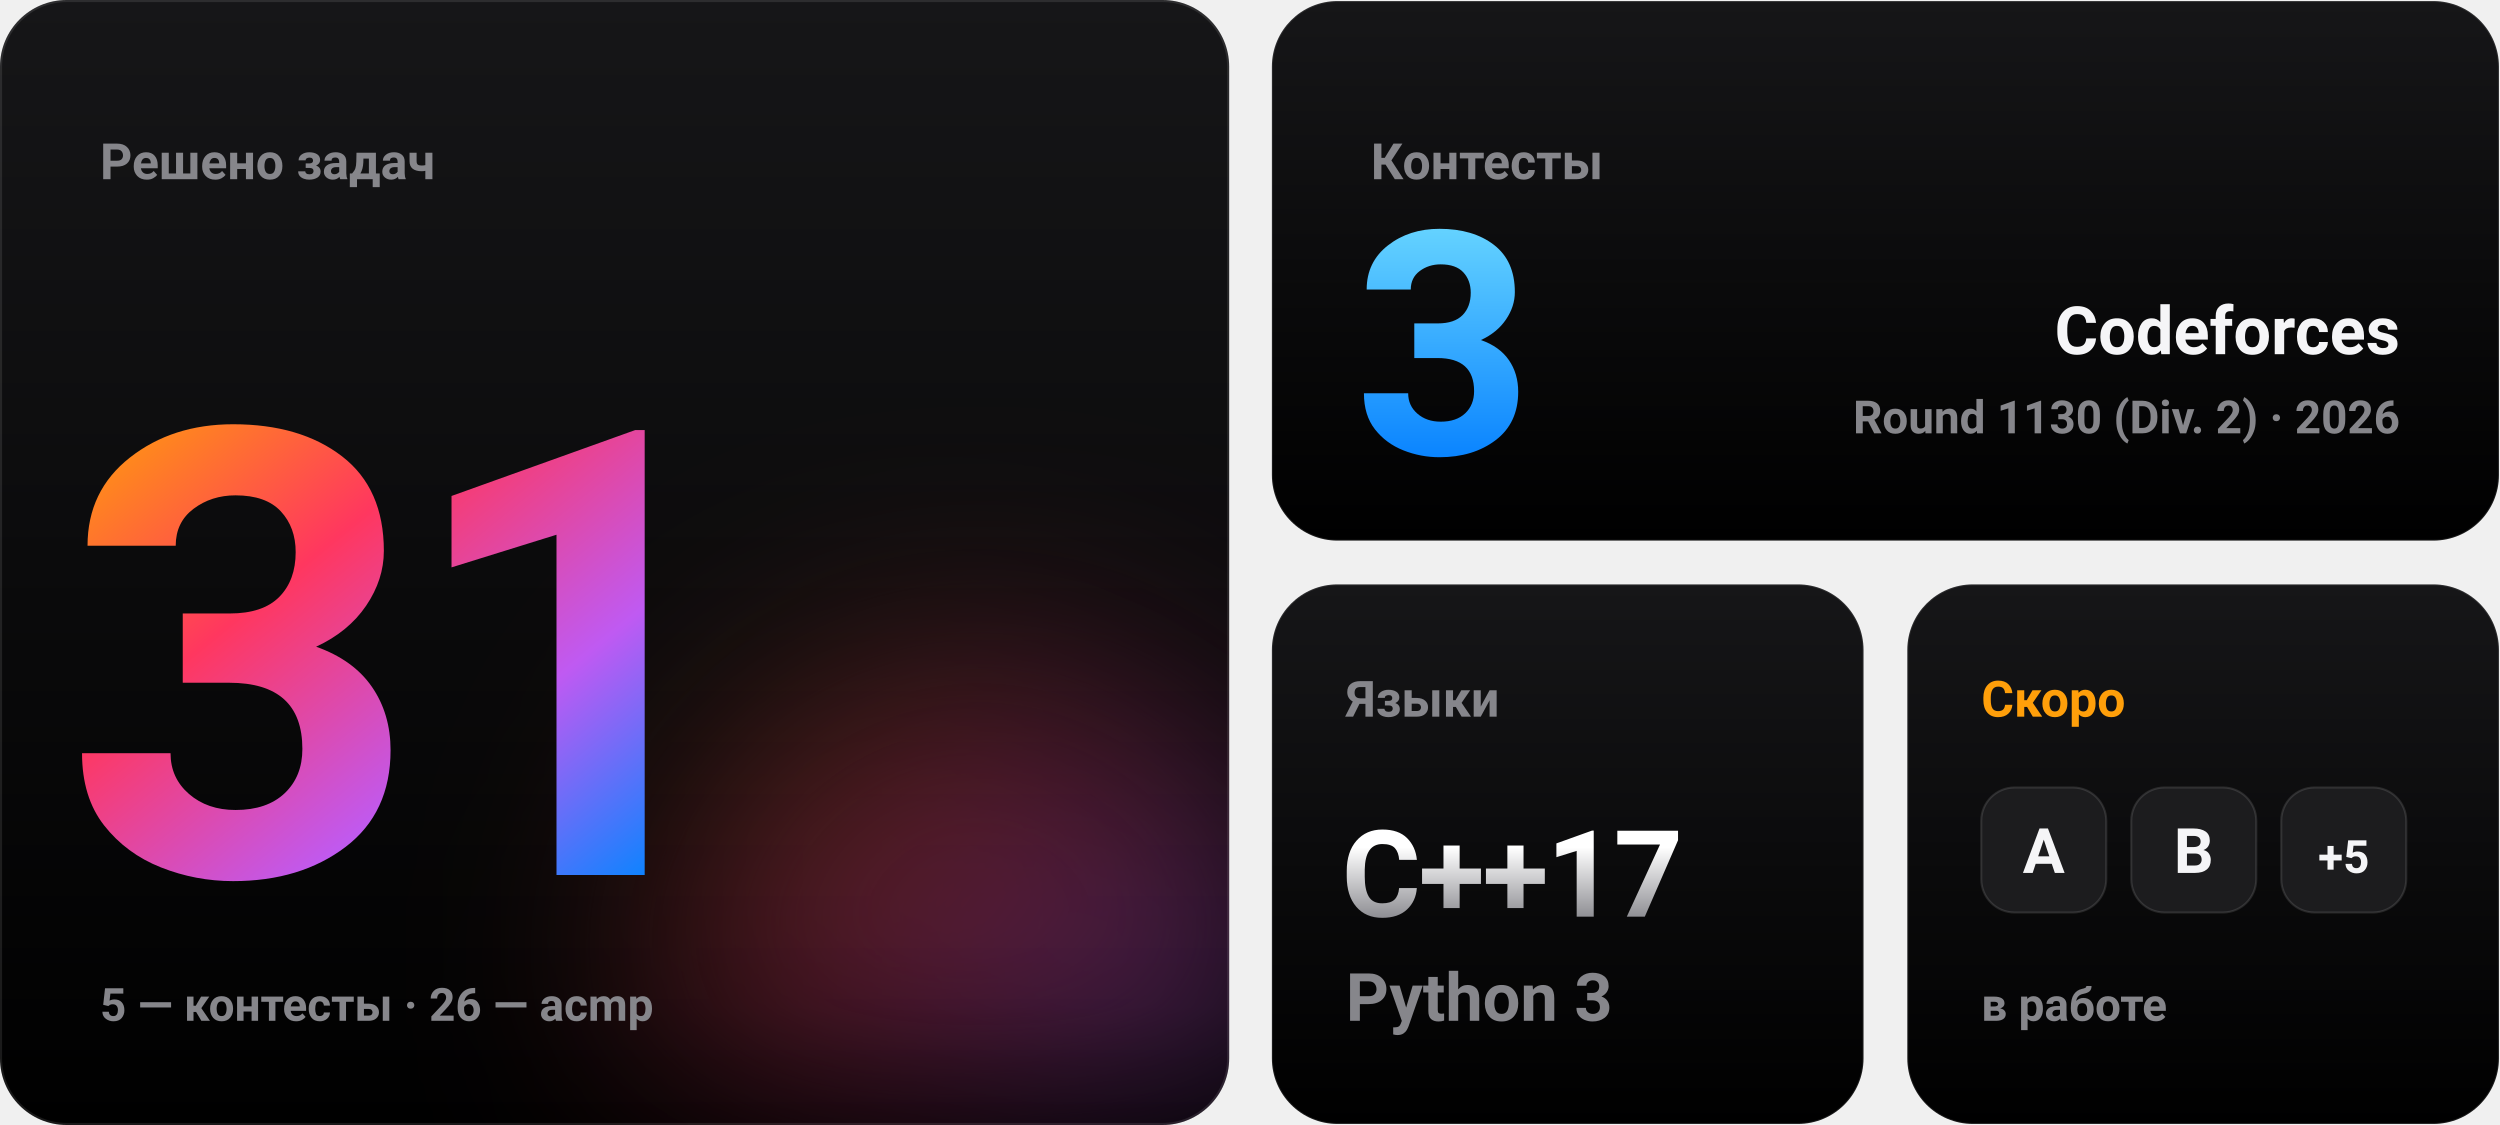
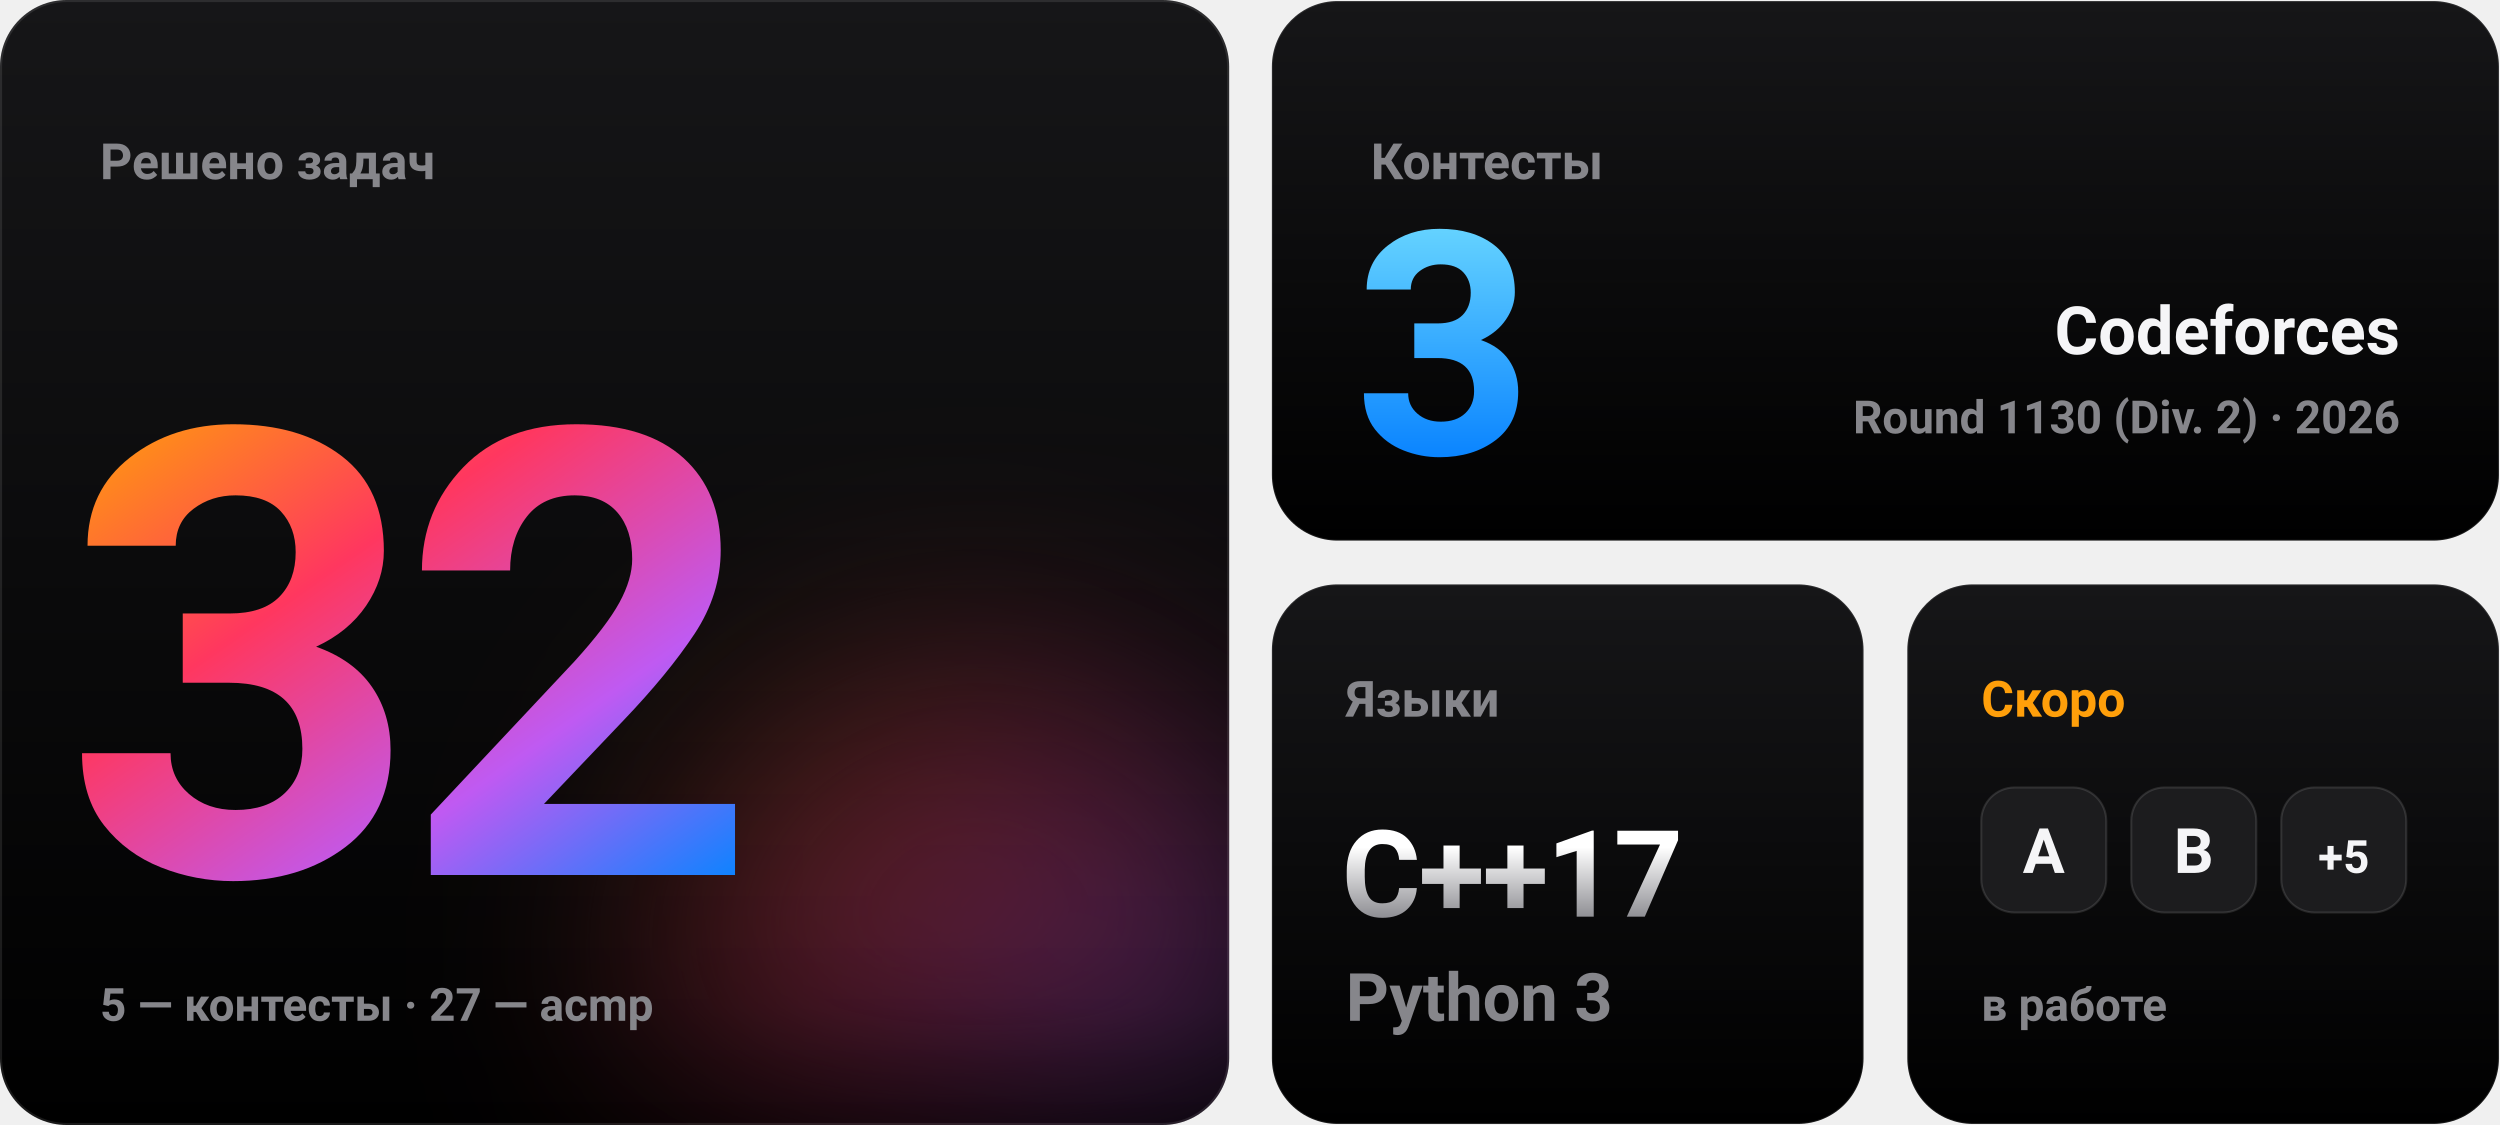
- <svg xmlns="http://www.w3.org/2000/svg" width="1200" height="540" viewBox="0 0 1200 540" role="img" aria-label="Решено задач: 31 (5 с контестов, 26 с acmp). Контестов: 3. Скоро: A, B, C, D, E, F, G.">
+ <svg xmlns="http://www.w3.org/2000/svg" width="1200" height="540" viewBox="0 0 1200 540" role="img" aria-label="Решено задач: 32 (5 с контестов, 27 с acmp). Контестов: 3. Скоро: A, B, C, D, E, F, G.">
  <defs>
    <linearGradient id="ai" x1="0" y1="0" x2="1" y2="1">
      <stop offset="0" stop-color="#ff9f0a" />
      <stop offset="0.35" stop-color="#ff375f" />
      <stop offset="0.7" stop-color="#bf5af2" />
      <stop offset="1" stop-color="#0a84ff" />
    </linearGradient>
    <linearGradient id="blue" x1="0" y1="0" x2="0" y2="1">
      <stop offset="0" stop-color="#64d2ff" />
      <stop offset="1" stop-color="#0a84ff" />
    </linearGradient>
    <linearGradient id="titanium" x1="0" y1="0" x2="0" y2="1">
      <stop offset="0.2" stop-color="#ffffff" />
      <stop offset="1" stop-color="#8e8e93" />
    </linearGradient>
    <linearGradient id="tile" x1="0" y1="0" x2="0" y2="1">
      <stop offset="0" stop-color="#161618" />
      <stop offset="1" stop-color="#000000" />
    </linearGradient>
    <filter id="blur" x="-100%" y="-100%" width="300%" height="300%">
      <feGaussianBlur stdDeviation="60" />
    </filter>
    <clipPath id="t1">
      <rect width="590" height="540" rx="32" />
    </clipPath>
  </defs>
  <g font-family="-apple-system, BlinkMacSystemFont, 'SF Pro Display', 'Segoe UI', Roboto, Helvetica, Arial, sans-serif">
    <g font-weight="600">
      <g clip-path="url(#t1)">
        <rect width="590" height="540" fill="url(#tile)" />
        <circle cx="470" cy="470" r="150" fill="url(#ai)" opacity="0.35" filter="url(#blur)">
          <animate attributeName="r" values="120;220;120" dur="5s" repeatCount="indefinite" calcMode="spline" keyTimes="0;0.5;1" keySplines="0.45 0 0.55 1;0.45 0 0.55 1" />
        </circle>
      </g>
      <rect x="0.5" y="0.5" width="589" height="539" rx="31.5" fill="none" stroke="#ffffff" stroke-opacity="0.1" />
      <text x="48" y="86" font-size="24" fill="#86868b">Решено задач</text>
      <g font-size="300" font-weight="700" letter-spacing="-10" fill="url(#ai)">
-         <text x="30" y="420" opacity="0">28<animate attributeName="opacity" values="0;1;0" keyTimes="0;0.000;0.250" calcMode="discrete" dur="0.8s" fill="freeze" />
+         <text x="30" y="420" opacity="0">29<animate attributeName="opacity" values="0;1;0" keyTimes="0;0.000;0.250" calcMode="discrete" dur="0.8s" fill="freeze" />
        </text>
-         <text x="30" y="420" opacity="0">29<animate attributeName="opacity" values="0;1;0" keyTimes="0;0.250;0.500" calcMode="discrete" dur="0.8s" fill="freeze" />
+         <text x="30" y="420" opacity="0">30<animate attributeName="opacity" values="0;1;0" keyTimes="0;0.250;0.500" calcMode="discrete" dur="0.8s" fill="freeze" />
        </text>
-         <text x="30" y="420" opacity="0">30<animate attributeName="opacity" values="0;1;0" keyTimes="0;0.500;0.750" calcMode="discrete" dur="0.8s" fill="freeze" />
+         <text x="30" y="420" opacity="0">31<animate attributeName="opacity" values="0;1;0" keyTimes="0;0.500;0.750" calcMode="discrete" dur="0.8s" fill="freeze" />
        </text>
-         <text x="30" y="420">31<animate attributeName="opacity" values="0;1" keyTimes="0;0.750" calcMode="discrete" dur="0.8s" fill="freeze" />
+         <text x="30" y="420">32<animate attributeName="opacity" values="0;1" keyTimes="0;0.750" calcMode="discrete" dur="0.8s" fill="freeze" />
        </text>
      </g>
-       <text x="48" y="490" font-size="22" fill="#86868b">5 — контесты  ·  26 — acmp</text>
+       <text x="48" y="490" font-size="22" fill="#86868b">5 — контесты  ·  27 — acmp</text>
      <rect x="610.5" y="0.5" width="589" height="259" rx="31.5" fill="url(#tile)" stroke="#ffffff" stroke-opacity="0.1" />
      <text x="658" y="86" font-size="24" fill="#86868b">Контесты</text>
      <text x="650" y="218" font-size="150" font-weight="700" letter-spacing="-4" fill="url(#blue)">3</text>
      <text x="1152" y="170" font-size="32" font-weight="700" fill="#f5f5f7" text-anchor="end">Codeforces</text>
      <text x="1152" y="208" font-size="22" fill="#86868b" text-anchor="end">Round 1130 (Div. 2) · 2026</text>
      <rect x="610.5" y="280.5" width="284" height="259" rx="31.5" fill="url(#tile)" stroke="#ffffff" stroke-opacity="0.1" />
      <text x="646" y="344" font-size="24" fill="#86868b">Языки</text>
      <text x="644" y="440" font-size="58" font-weight="700" letter-spacing="-1" fill="url(#titanium)">C++17</text>
      <text x="646" y="490" font-size="32" fill="#86868b">Python 3</text>
      <rect x="915.5" y="280.5" width="284" height="259" rx="31.5" fill="url(#tile)" stroke="#ffffff" stroke-opacity="0.1" />
      <text x="951" y="344" font-size="24" fill="#ff9f0a">Скоро</text>
      <rect x="951" y="378" width="60" height="60" rx="16" fill="#1c1c1e" stroke="#ffffff" stroke-opacity="0.12" />
      <text x="981" y="419" font-size="30" font-weight="700" fill="#f5f5f7" text-anchor="middle">A</text>
      <rect x="1023" y="378" width="60" height="60" rx="16" fill="#1c1c1e" stroke="#ffffff" stroke-opacity="0.12" />
      <text x="1053" y="419" font-size="30" font-weight="700" fill="#f5f5f7" text-anchor="middle">B</text>
      <rect x="1095" y="378" width="60" height="60" rx="16" fill="#1c1c1e" stroke="#ffffff" stroke-opacity="0.12" />
      <text x="1125" y="419" font-size="22" font-weight="700" fill="#f5f5f7" text-anchor="middle">+5</text>
      <text x="951" y="490" font-size="22" fill="#86868b">в работе</text>
    </g>
  </g>
</svg>
